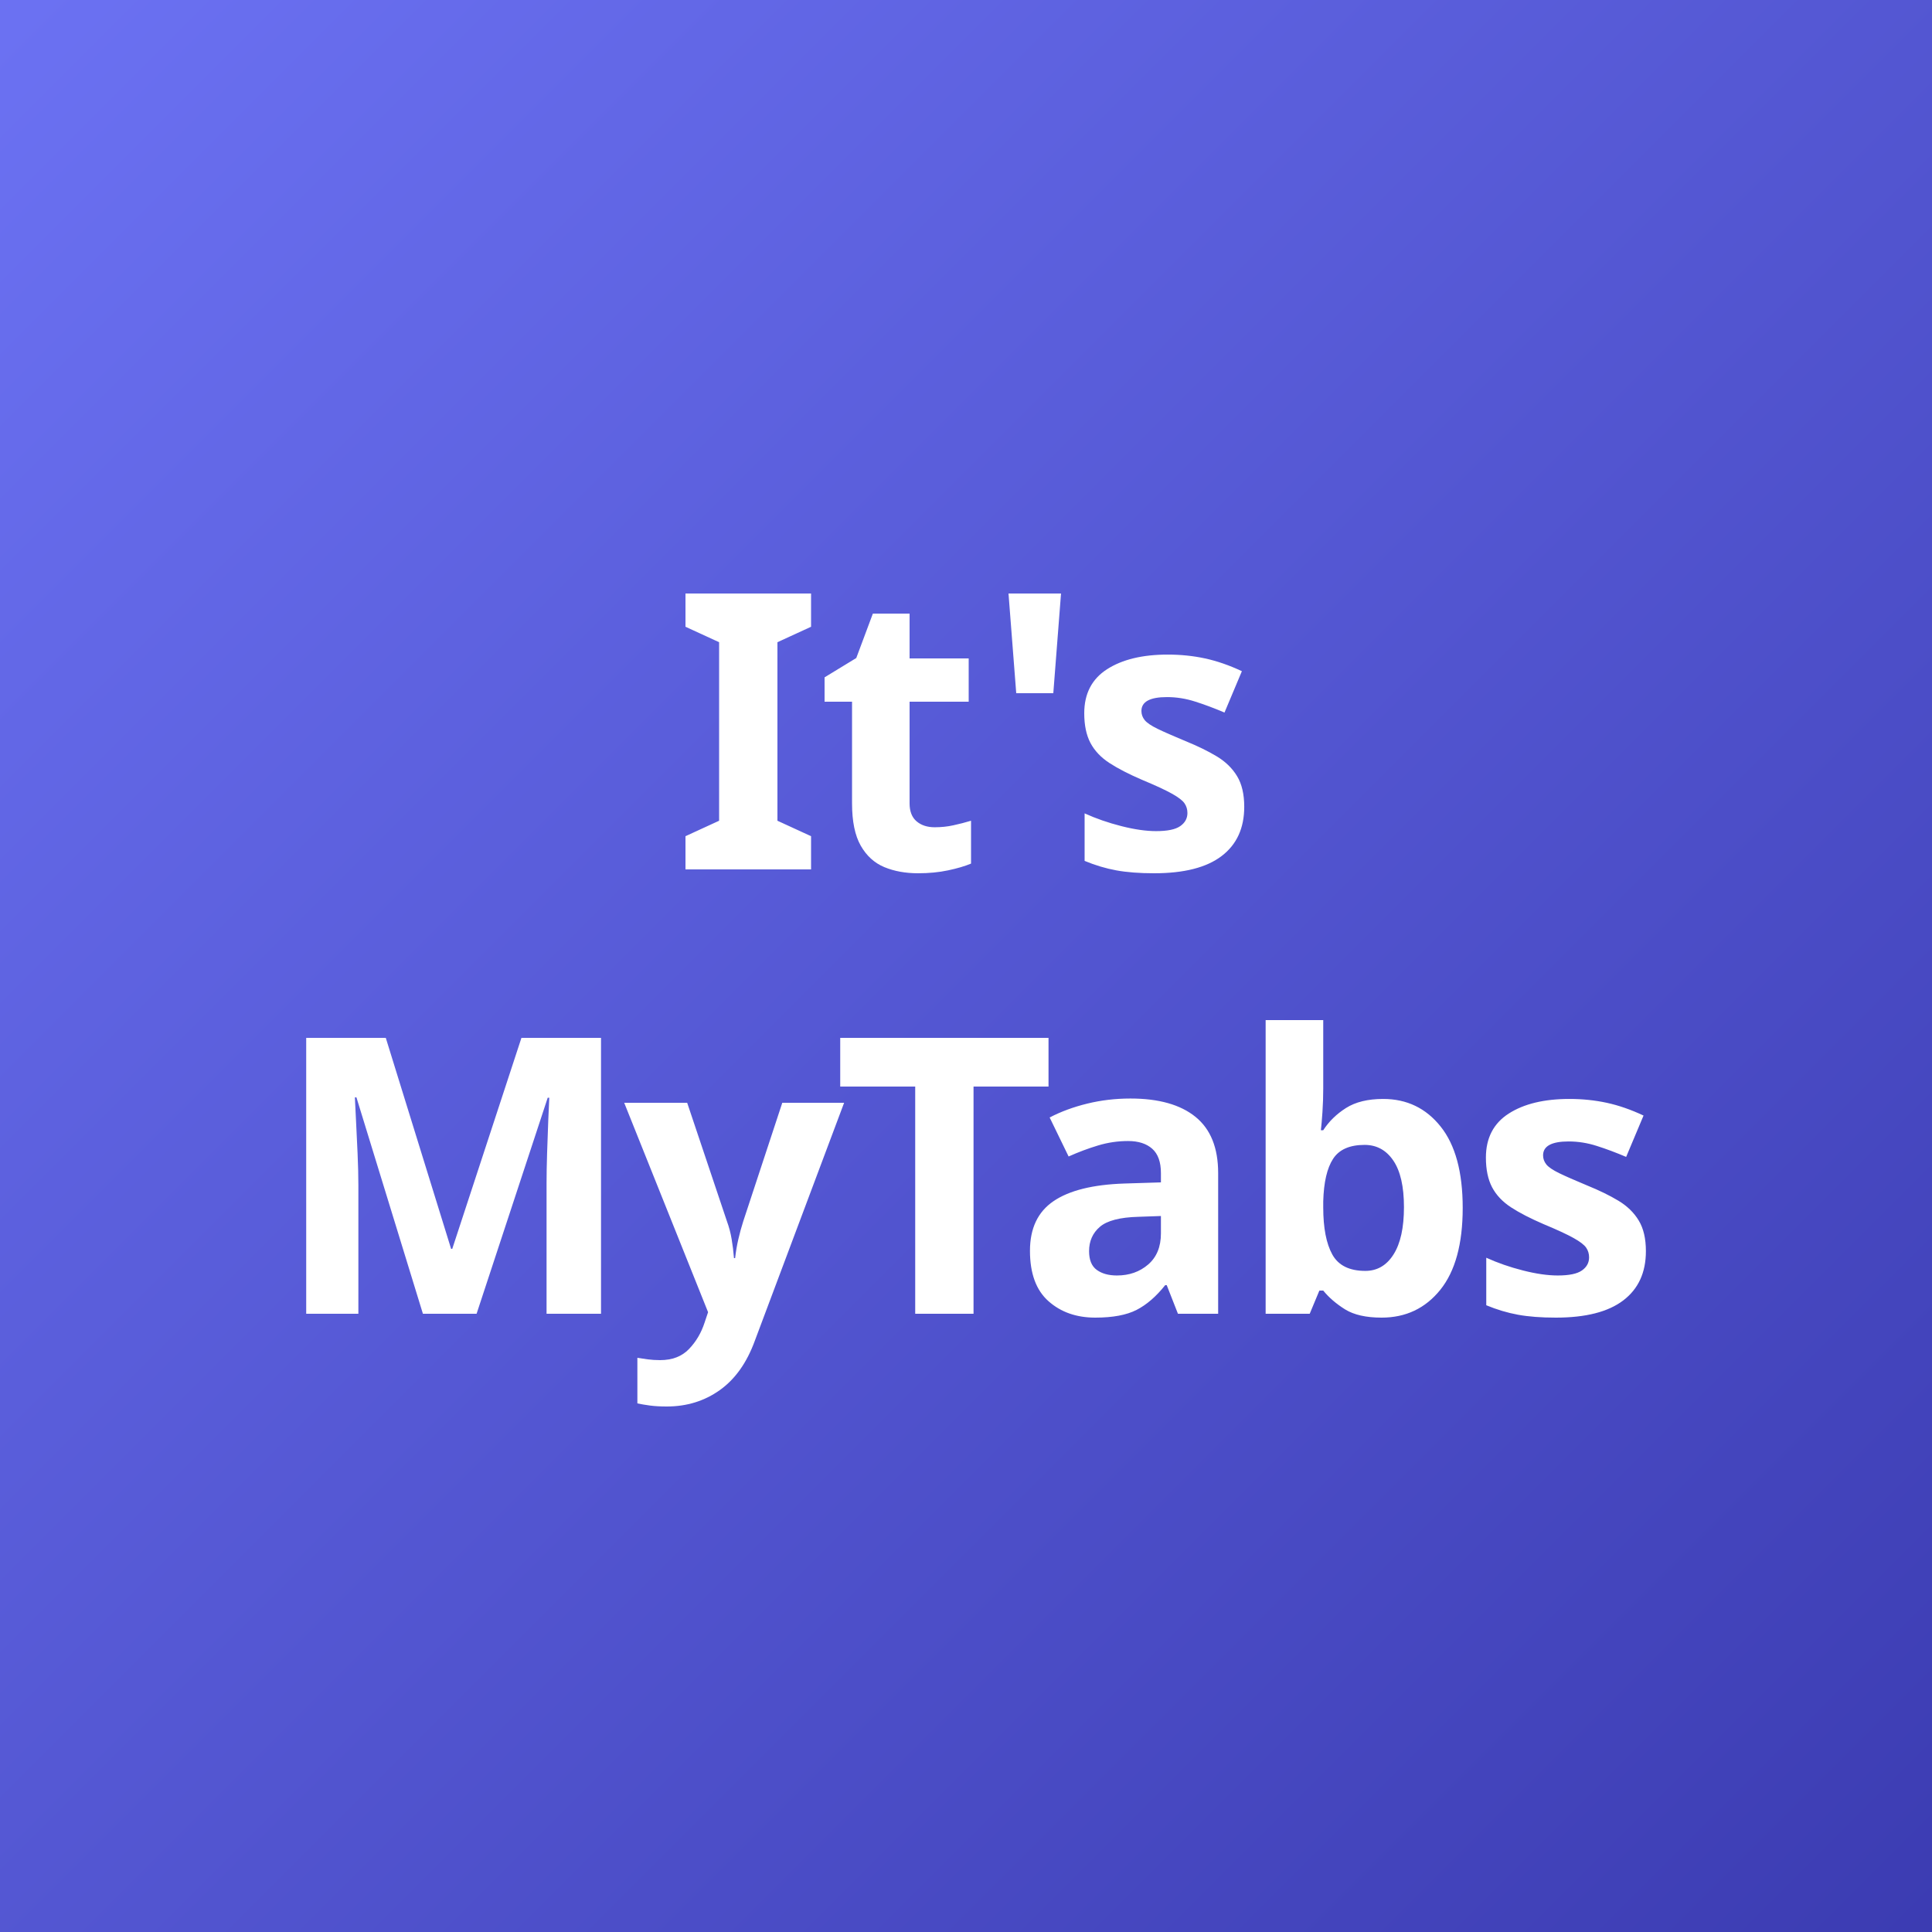
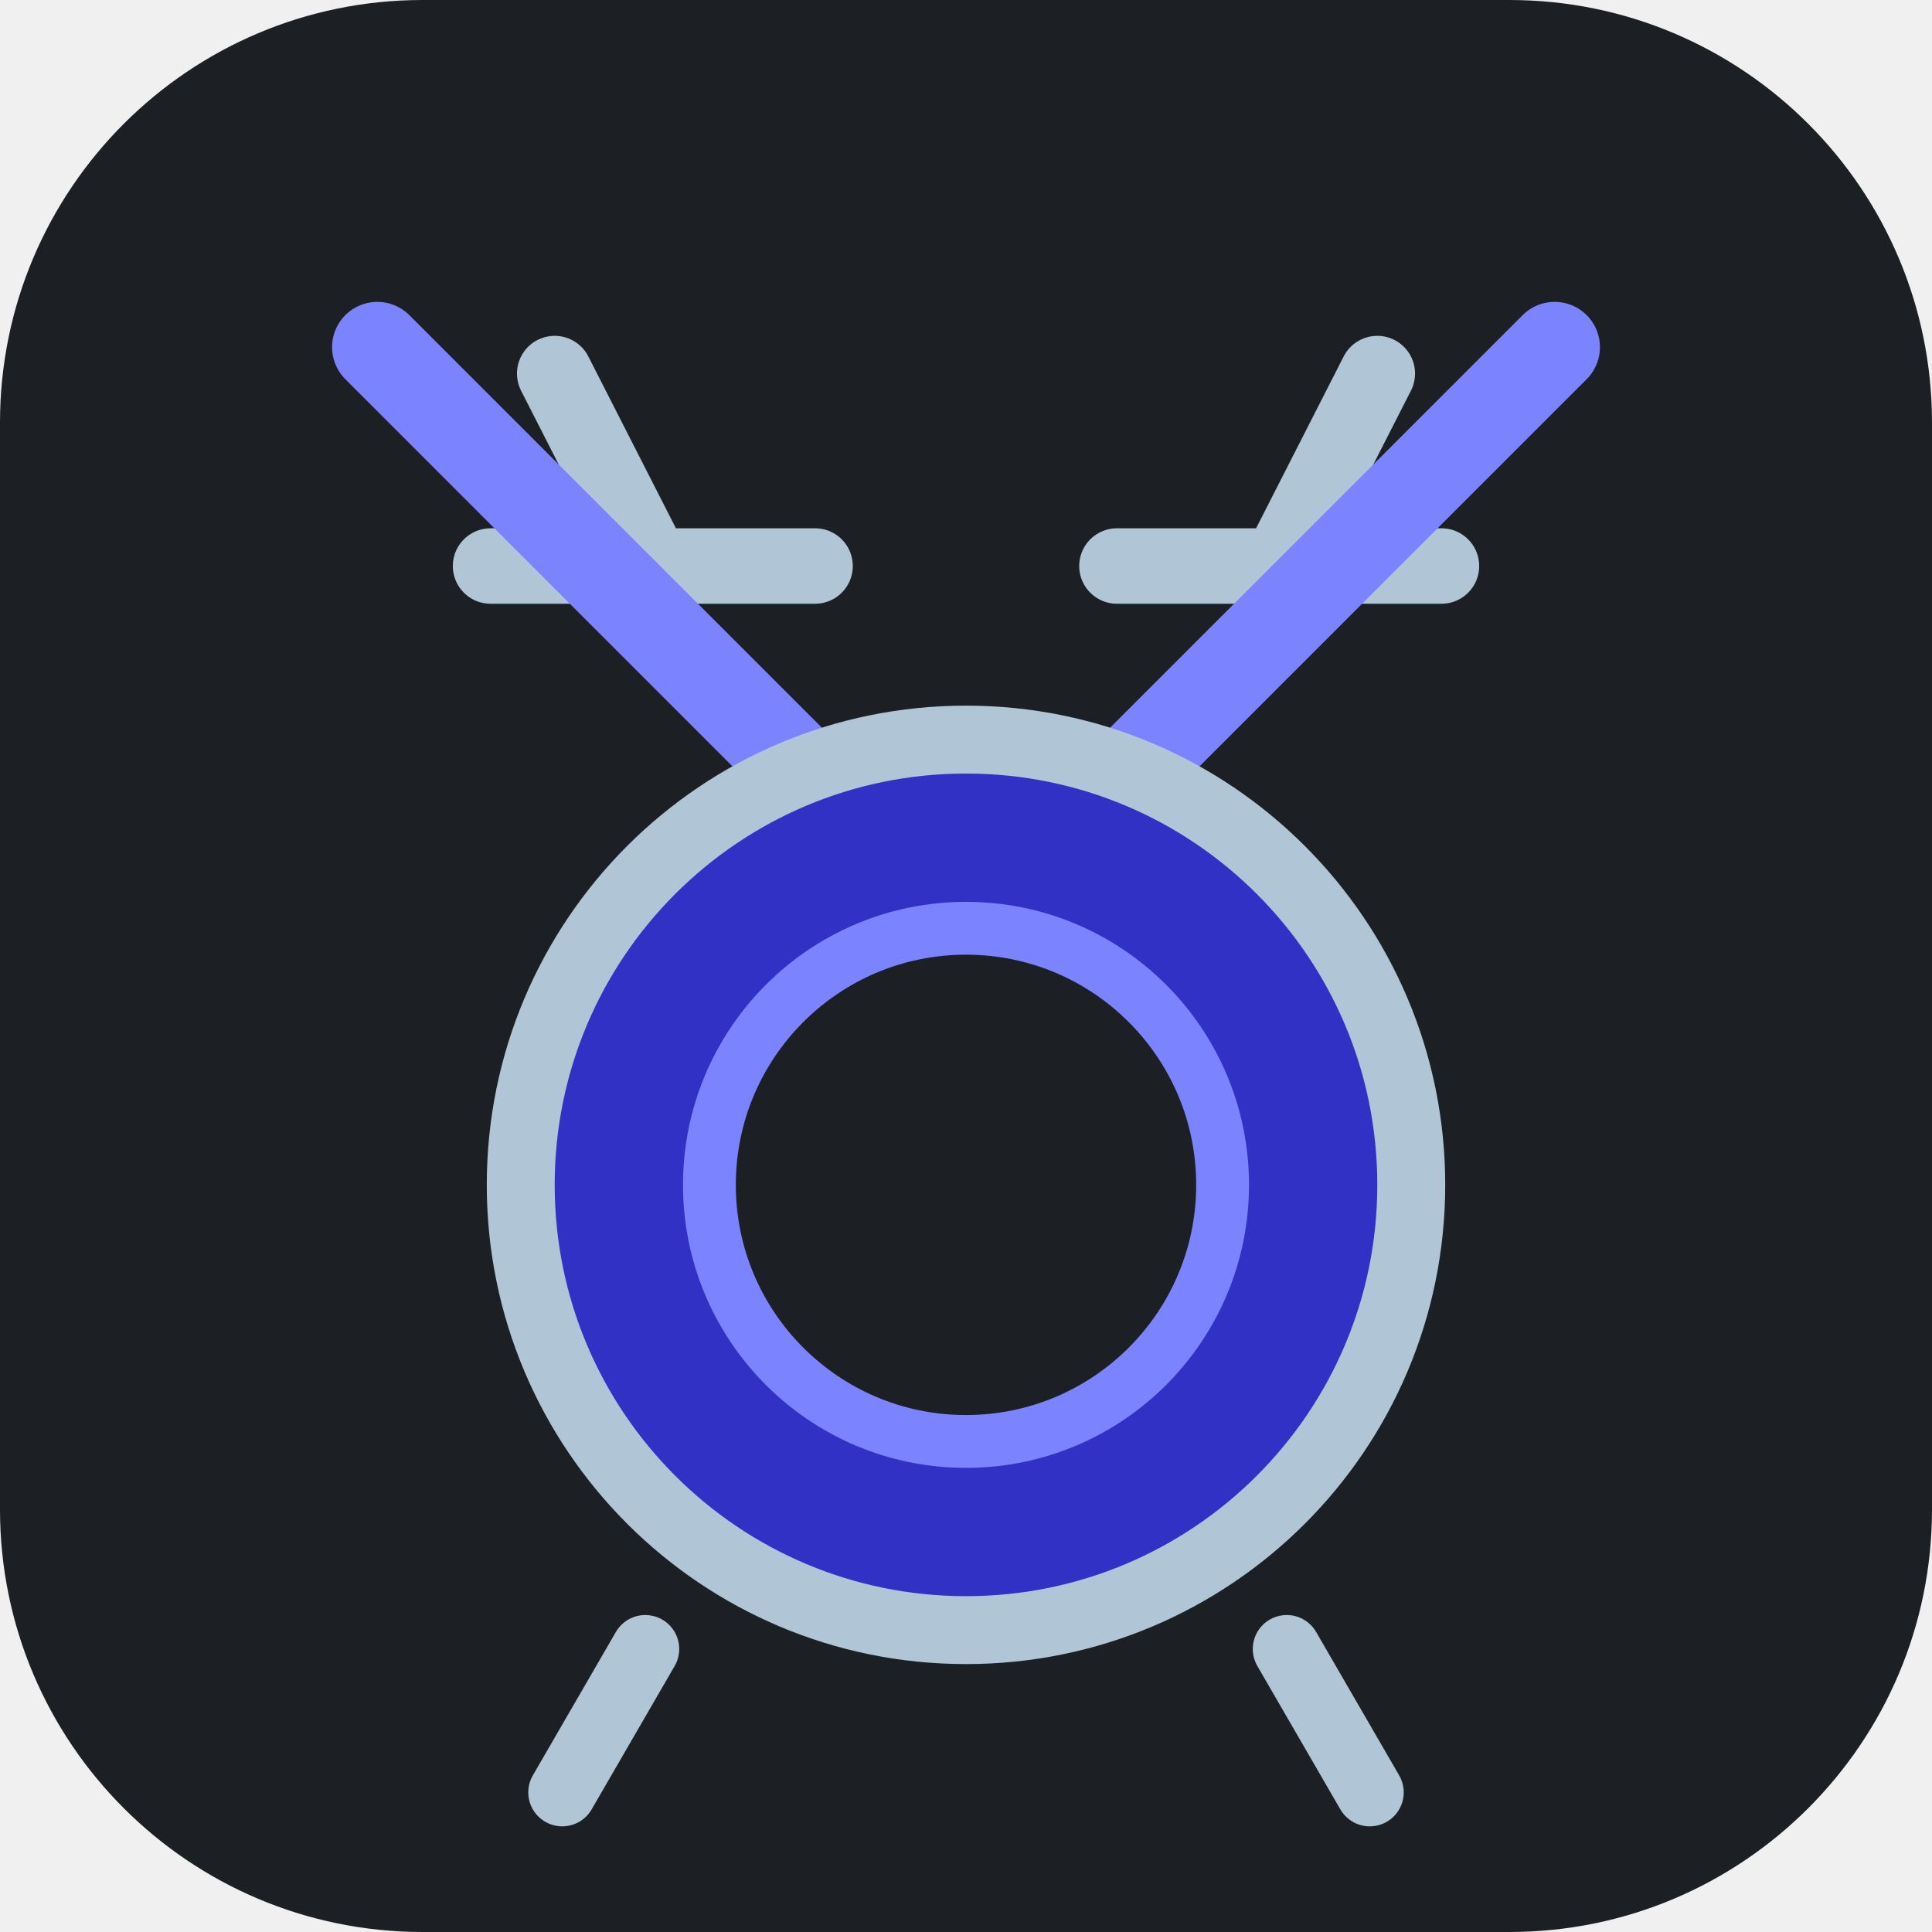
- <svg xmlns="http://www.w3.org/2000/svg" width="512" height="512" viewBox="0 0 500 500">
-   <defs>
-     <linearGradient id="bgGradient" x1="0%" y1="0%" x2="100%" y2="100%">
-       <stop offset="0%" style="stop-color: #6b71f2; stop-opacity: 1" />
-       <stop offset="100%" style="stop-color: #3b3bb1; stop-opacity: 1" />
-     </linearGradient>
-   </defs>
-   <rect width="512" height="512" fill="url(#bgGradient)" />
-   <text x="50%" y="225" text-anchor="middle" fill="white" font-family="Segoe UI" font-weight="700" font-size="100" style="letter-spacing: -2px">It's</text>
-   <text x="50%" y="340" text-anchor="middle" fill="white" font-family="Segoe UI" font-weight="700" font-size="100" style="letter-spacing: -3px">MyTabs</text>
+ <svg xmlns="http://www.w3.org/2000/svg" width="512" height="512" viewBox="0 0 512 512">
+   <rect width="512" height="512" rx="112" fill="#1c2024" />
+   <path d="M130 150h86M296 150h86M173 150l-26-51M339 150l26-51" stroke="#b0c5d5" stroke-linecap="round" stroke-width="20" />
+   <path d="M100 92l118 118M412 92L294 210" stroke="#7c83ff" stroke-linecap="round" stroke-width="24" />
+   <circle cx="256" cy="314" r="118" fill="#3131c6" stroke="#b0c5d5" stroke-width="18" />
+   <circle cx="256" cy="314" r="68" fill="#1c2024" stroke="#7c83ff" stroke-width="14" />
+   <path d="M171 437l-22 38M341 437l22 38" stroke="#b0c5d5" stroke-linecap="round" stroke-width="18" />
</svg>
